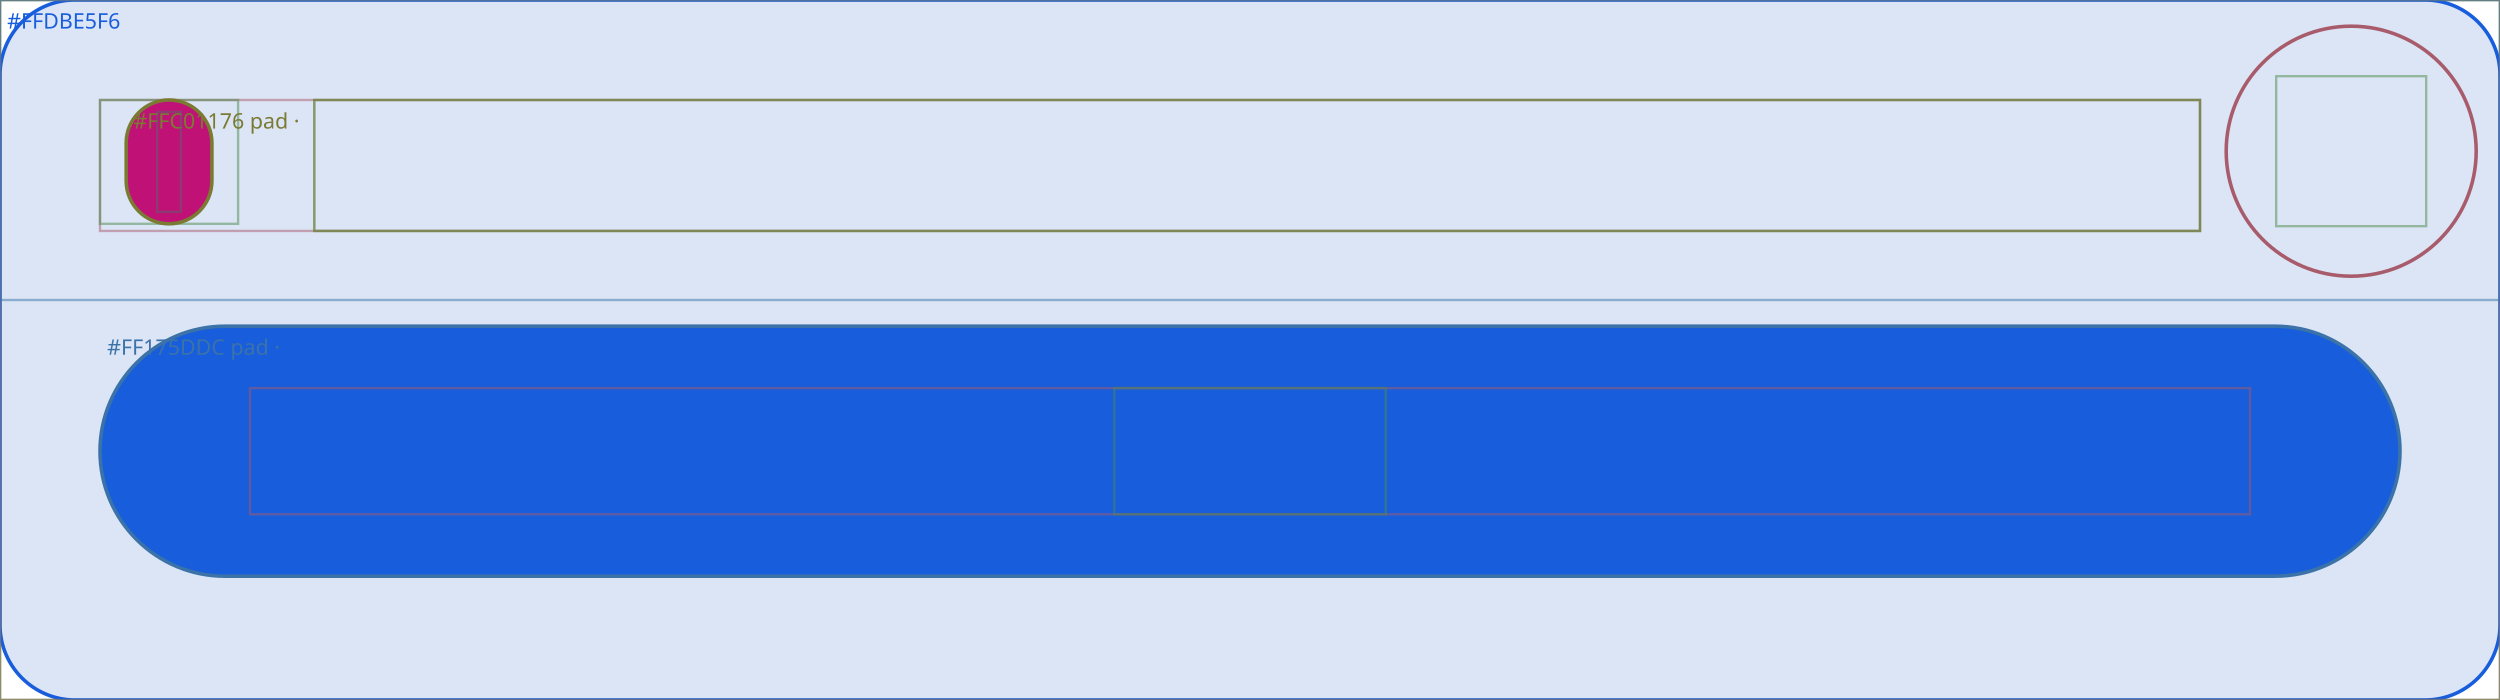
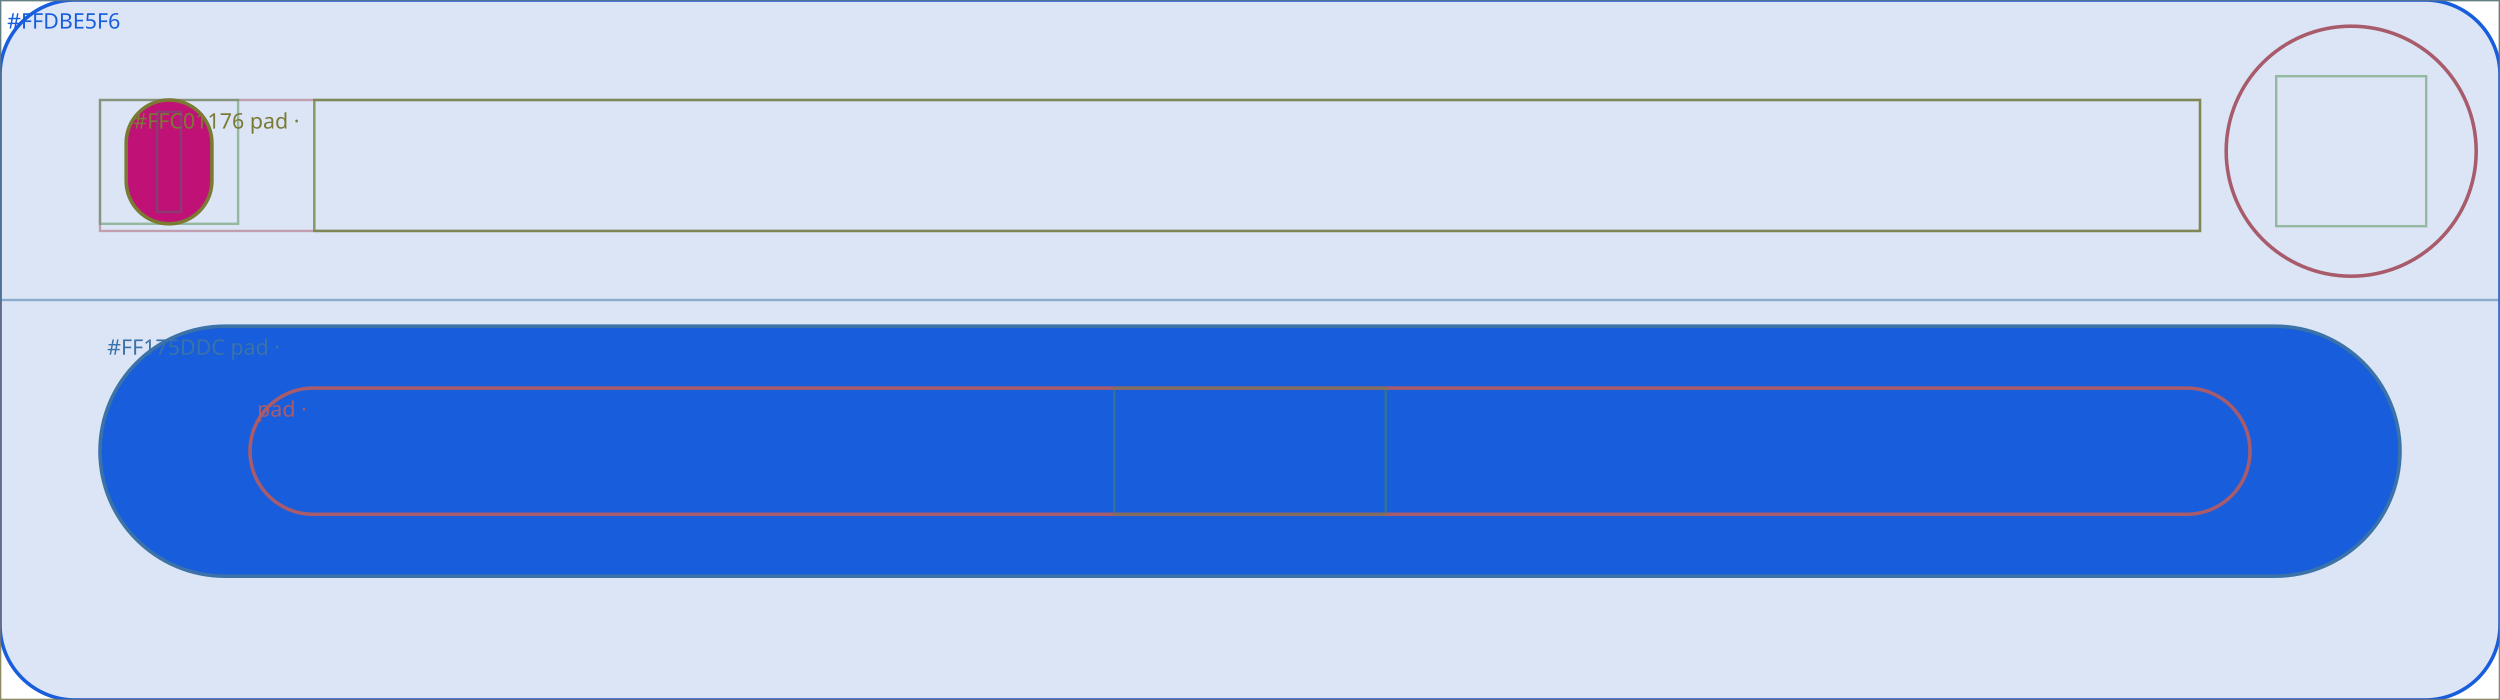
<svg xmlns="http://www.w3.org/2000/svg" viewBox="0 0 1050 294" width="1050" height="294" role="img" aria-label="action-card-leading layout wireframe">
  <rect width="1050" height="294" fill="#ffffff" />
  <g>
    <rect x="0" y="0" width="1050" height="294" fill="none" fill-opacity="0" stroke="#5B6470" stroke-width="1" stroke-opacity="0.5" />
  </g>
  <g>
    <rect x="0" y="0" width="1050" height="294" fill="none" fill-opacity="0" stroke="#2E7D6B" stroke-width="1" stroke-opacity="0.5" />
  </g>
  <g>
    <path d="M31.5,0 H1018.5 A31.5,31.5 0 0 1 1050,31.5 V262.5 A31.5,31.5 0 0 1 1018.5,294 H31.5 A31.5,31.5 0 0 1 0,262.5 V31.5 A31.5,31.5 0 0 1 31.5,0 Z" fill="#DBE5F6" fill-opacity="1" stroke="#175DDC" stroke-width="1.5" stroke-opacity="1" />
    <text x="3" y="12" font-family="system-ui, sans-serif" font-size="9" fill="#175DDC">#FFDBE5F6</text>
  </g>
  <g>
    <rect x="0" y="0" width="1050" height="294" fill="none" fill-opacity="0" stroke="#B0813B" stroke-width="1" stroke-opacity="0.5" />
  </g>
  <g>
    <rect x="0" y="0" width="1050" height="126" fill="none" fill-opacity="0" stroke="#3B72A8" stroke-width="1" stroke-opacity="0.5" />
  </g>
  <g>
    <rect x="42" y="42" width="882" height="55" fill="none" fill-opacity="0" stroke="#A85B6B" stroke-width="1" stroke-opacity="0.5" />
  </g>
  <g>
    <rect x="42" y="42" width="58" height="52" fill="none" fill-opacity="0" stroke="#4F8A4A" stroke-width="1" stroke-opacity="0.5" />
  </g>
  <g>
    <path d="M71,42 H71 A18,18 0 0 1 89,60 V76 A18,18 0 0 1 71,94 H71 A18,18 0 0 1 53,76 V60 A18,18 0 0 1 71,42 Z" fill="#C01176" fill-opacity="1" stroke="#7A7A33" stroke-width="1.5" stroke-opacity="1" />
    <text x="56" y="54" font-family="system-ui, sans-serif" font-size="9" fill="#7A7A33">#FFC01176  pad ·</text>
  </g>
  <g>
    <rect x="66" y="47" width="10" height="42" fill="none" fill-opacity="0" stroke="#5B6470" stroke-width="1" stroke-opacity="0.5" />
  </g>
  <g>
    <rect x="132" y="42" width="792" height="55" fill="none" fill-opacity="0" stroke="#4F8A4A" stroke-width="1" stroke-opacity="0.5" />
  </g>
  <g>
    <rect x="132" y="42" width="792" height="55" fill="none" fill-opacity="0" stroke="#7A7A33" stroke-width="1" stroke-opacity="0.5" />
  </g>
  <g>
    <path d="M987.5,11 H987.5 A52.5,52.5 0 0 1 1040,63.5 V63.5 A52.5,52.5 0 0 1 987.5,116 H987.5 A52.5,52.5 0 0 1 935,63.5 V63.5 A52.5,52.5 0 0 1 987.5,11 Z" fill="none" fill-opacity="0" stroke="#A85B6B" stroke-width="1.5" stroke-opacity="1" />
  </g>
  <g>
    <rect x="956" y="32" width="63" height="63" fill="none" fill-opacity="0" stroke="#4F8A4A" stroke-width="1" stroke-opacity="0.5" />
  </g>
  <g>
    <path d="M94.5,137 H955.5 A52.5,52.5 0 0 1 1008,189.5 V189.5 A52.5,52.5 0 0 1 955.5,242 H94.5 A52.5,52.5 0 0 1 42,189.5 V189.5 A52.5,52.5 0 0 1 94.5,137 Z" fill="#175DDC" fill-opacity="1" stroke="#3B72A8" stroke-width="1.5" stroke-opacity="1" />
    <text x="45" y="149" font-family="system-ui, sans-serif" font-size="9" fill="#3B72A8">#FF175DDC  pad ·</text>
  </g>
  <g>
-     <rect x="105" y="163" width="840" height="53" fill="none" fill-opacity="0" stroke="#A85B6B" stroke-width="1" stroke-opacity="0.5" />
+     <path d="M131.5,163 H918.5 A26.5,26.5 0 0 1 945,189.5 V189.5 A26.5,26.5 0 0 1 918.5,216 H131.5 A26.5,26.5 0 0 1 105,189.5 V189.5 A26.5,26.5 0 0 1 131.5,163 Z" fill="none" fill-opacity="0" stroke="#A85B6B" stroke-width="1.5" stroke-opacity="1" />
+     <text x="108" y="175" font-family="system-ui, sans-serif" font-size="9" fill="#A85B6B">pad ·</text>
  </g>
  <g>
    <rect x="468" y="163" width="114" height="53" fill="none" fill-opacity="0" stroke="#4F8A4A" stroke-width="1" stroke-opacity="0.5" />
  </g>
</svg>
